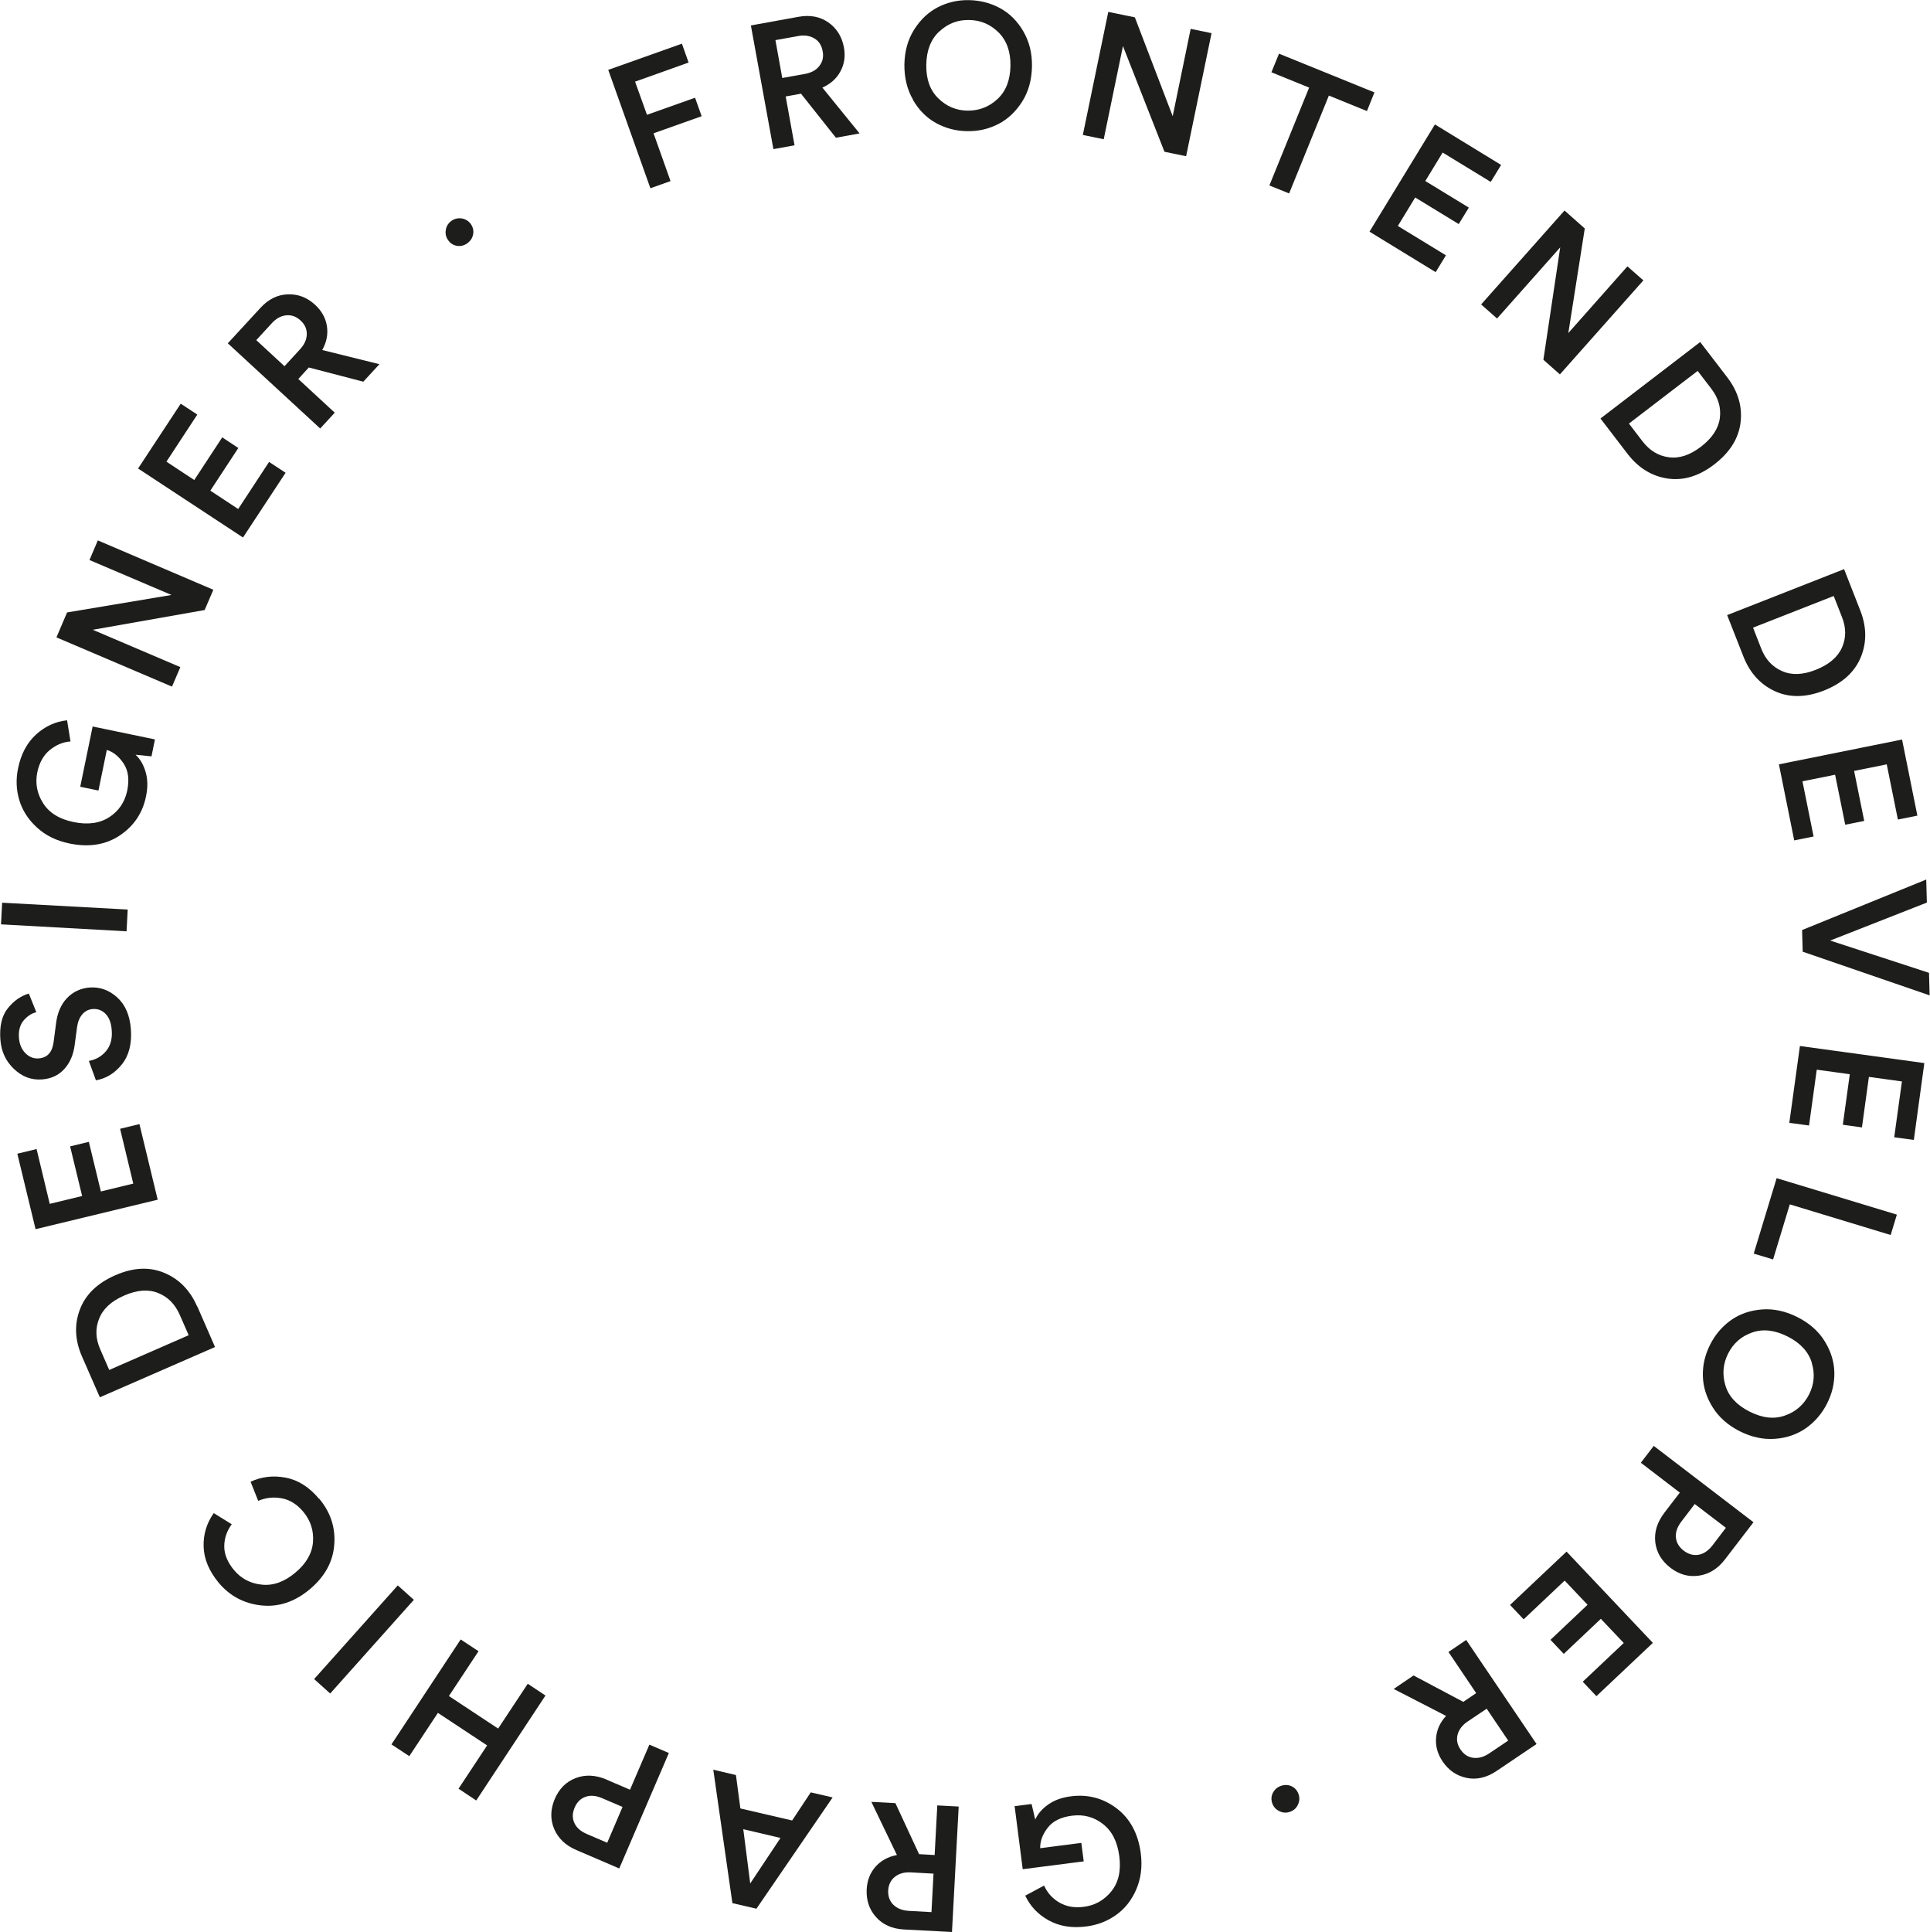
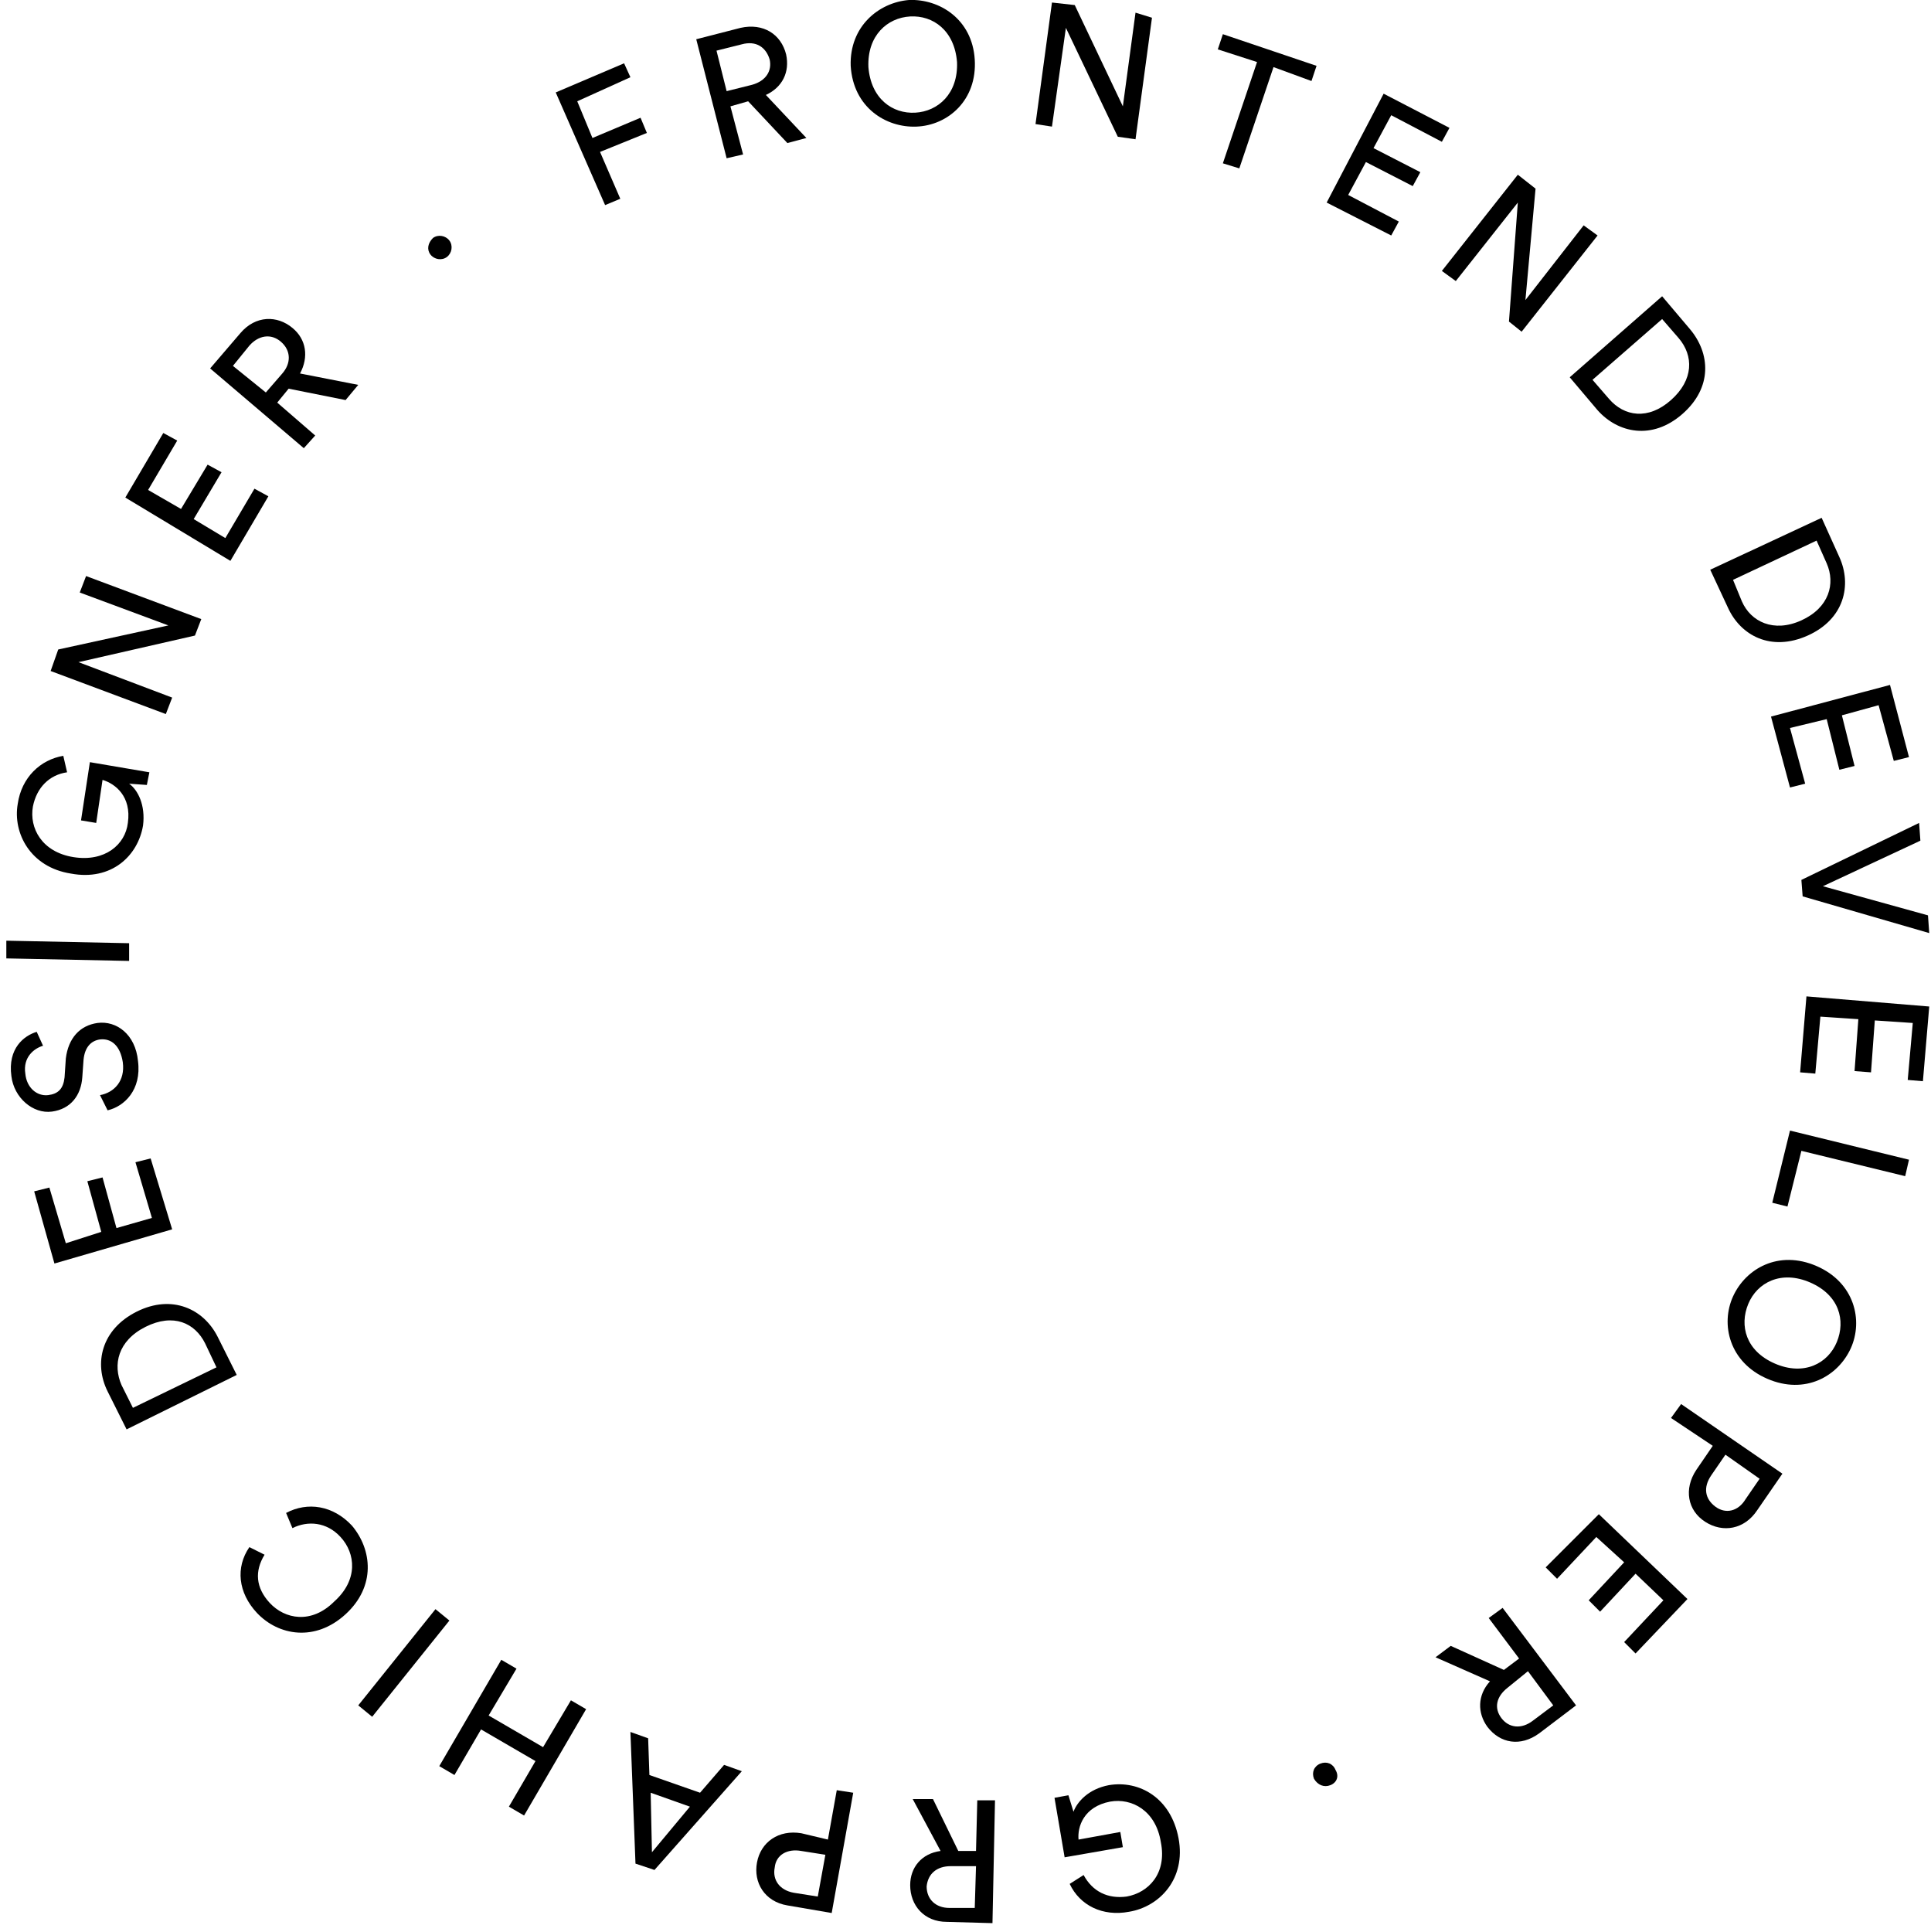
- <svg xmlns="http://www.w3.org/2000/svg" id="Lager_1" data-name="Lager 1" viewBox="0 0 152.47 152.62">
-   <defs>
-     <style>
-       .cls-1 {
-         fill: #1d1d1b;
-       }
-     </style>
-   </defs>
-   <path class="cls-1" d="M52.97,14.31l-1.58,.56-3.33-9.35,5.82-2.07,.53,1.49-4.23,1.51,.94,2.62,3.8-1.35,.52,1.46-3.8,1.35,1.34,3.77Z" />
-   <path class="cls-1" d="M66.05,10.88l-2.76-3.48-1.21,.22,.7,3.86-1.67,.3-1.78-9.77,3.75-.68c.92-.17,1.71-.02,2.37,.44,.66,.46,1.07,1.12,1.23,1.96,.13,.7,.04,1.33-.27,1.9-.3,.57-.78,1-1.43,1.29l2.94,3.62-1.87,.34Zm-4.23-4.72l1.78-.32c.5-.09,.89-.3,1.14-.63,.26-.33,.35-.71,.26-1.17-.08-.46-.3-.8-.66-1.01s-.79-.28-1.29-.18l-1.78,.32,.54,2.99Z" />
-   <path class="cls-1" d="M72.14,7.87c-.47-.81-.69-1.74-.68-2.78,.02-1.04,.27-1.96,.77-2.75s1.12-1.38,1.88-1.77c.76-.39,1.59-.58,2.47-.56s1.7,.23,2.45,.64c.75,.41,1.36,1.02,1.83,1.83,.47,.81,.7,1.73,.68,2.78-.02,1.05-.27,1.97-.77,2.76-.5,.79-1.13,1.39-1.89,1.78-.76,.39-1.59,.58-2.47,.56-.89-.01-1.7-.23-2.45-.64-.75-.41-1.36-1.03-1.83-1.84Zm2.07-5.38c-.66,.62-1,1.49-1.02,2.62-.02,1.13,.29,2.01,.94,2.65s1.42,.97,2.32,.98c.9,.01,1.69-.29,2.36-.91,.67-.62,1.01-1.49,1.03-2.62,.02-1.13-.3-2.01-.94-2.65-.65-.64-1.42-.97-2.33-.98-.91-.02-1.69,.29-2.35,.91Z" />
-   <path class="cls-1" d="M93.72,12.34l-1.71-.35-3.28-8.35-1.52,7.36-1.65-.34,2.01-9.72,2.1,.43,2.99,7.81,1.42-6.9,1.65,.34-2.01,9.72Z" />
-   <path class="cls-1" d="M108,8.77l-3-1.22-3.14,7.73-1.56-.63,3.14-7.73-2.98-1.21,.6-1.47,7.54,3.06-.59,1.47Z" />
-   <path class="cls-1" d="M113.44,21.5l-5.23-3.2,5.17-8.47,5.23,3.2-.82,1.34-3.8-2.32-1.37,2.25,3.44,2.1-.8,1.3-3.44-2.1-1.37,2.25,3.8,2.32-.82,1.34Z" />
-   <path class="cls-1" d="M123.26,29.58l-1.31-1.16,1.33-8.88-4.99,5.62-1.26-1.11,6.59-7.42,1.6,1.42-1.3,8.26,4.67-5.27,1.26,1.11-6.59,7.42Z" />
-   <path class="cls-1" d="M128.59,35.84l-2.13-2.78,7.88-6.04,2.14,2.79c.85,1.11,1.2,2.3,1.05,3.56-.15,1.26-.84,2.36-2.07,3.31-1.22,.94-2.46,1.31-3.71,1.12-1.25-.19-2.3-.84-3.16-1.96Zm.12-2.38l1.07,1.4c.56,.73,1.25,1.15,2.07,1.26,.82,.12,1.67-.16,2.55-.83,.88-.68,1.38-1.43,1.49-2.25,.11-.83-.11-1.6-.67-2.33l-1.08-1.41-5.43,4.16Z" />
-   <path class="cls-1" d="M137.75,51.85l-1.28-3.26,9.24-3.63,1.28,3.27c.51,1.3,.52,2.54,.03,3.71s-1.46,2.04-2.9,2.61c-1.43,.56-2.73,.58-3.88,.05-1.15-.53-1.98-1.45-2.49-2.75Zm.77-2.26l.64,1.64c.33,.85,.88,1.45,1.64,1.78,.76,.34,1.65,.31,2.68-.1,1.03-.41,1.72-.99,2.06-1.75,.34-.76,.34-1.57,0-2.42l-.65-1.66-6.37,2.5Z" />
-   <path class="cls-1" d="M141.77,66.39l-1.21-6.01,9.73-1.96,1.21,6.01-1.54,.31-.88-4.36-2.58,.52,.8,3.95-1.5,.3-.8-3.95-2.58,.52,.88,4.36-1.54,.31Z" />
-   <path class="cls-1" d="M144.61,74.3l7.81,2.55,.05,1.78-10.03-3.45-.05-1.71,9.81-3.99,.05,1.82-7.64,3Z" />
-   <path class="cls-1" d="M141.38,88.71l.84-6.08,9.83,1.35-.83,6.07-1.55-.21,.61-4.41-2.61-.36-.55,3.99-1.51-.21,.55-3.99-2.61-.36-.61,4.41-1.55-.21Z" />
-   <path class="cls-1" d="M138.57,99.03l1.81-5.96,9.5,2.88-.49,1.61-7.97-2.42-1.32,4.35-1.53-.46Z" />
-   <path class="cls-1" d="M139.23,103.44c.93-.07,1.87,.14,2.8,.61s1.65,1.1,2.14,1.89c.49,.79,.75,1.61,.77,2.47,.02,.86-.18,1.68-.58,2.47-.4,.79-.95,1.43-1.65,1.93-.7,.49-1.51,.78-2.45,.85-.93,.07-1.86-.13-2.8-.6-.93-.47-1.65-1.11-2.14-1.9-.5-.8-.75-1.62-.77-2.48-.02-.86,.18-1.68,.58-2.47,.4-.79,.95-1.43,1.65-1.93,.7-.49,1.52-.77,2.45-.84Zm3.93,4.21c-.27-.87-.9-1.56-1.91-2.07-1.01-.51-1.94-.62-2.8-.32s-1.49,.85-1.9,1.66-.48,1.65-.22,2.52c.26,.87,.9,1.56,1.91,2.07,1.01,.51,1.94,.62,2.8,.31,.86-.3,1.49-.86,1.9-1.66,.41-.81,.48-1.65,.21-2.51Z" />
-   <path class="cls-1" d="M131.51,119.5l1.22-1.59-3.08-2.36,1.02-1.33,7.88,6.03-2.24,2.92c-.57,.75-1.26,1.18-2.07,1.3-.81,.12-1.56-.09-2.25-.62-.7-.54-1.1-1.21-1.2-2.02-.09-.81,.15-1.58,.72-2.33Zm2.4-.69l-1.06,1.39c-.32,.42-.47,.84-.43,1.25s.24,.75,.61,1.04c.38,.29,.77,.4,1.18,.33,.41-.07,.77-.32,1.1-.74l1.06-1.39-2.45-1.87Z" />
-   <path class="cls-1" d="M119.32,126.78l4.46-4.21,6.82,7.21-4.46,4.21-1.08-1.14,3.24-3.06-1.81-1.91-2.93,2.77-1.05-1.11,2.93-2.77-1.81-1.91-3.24,3.06-1.08-1.14Z" />
-   <path class="cls-1" d="M111.7,132.36l3.92,2.08,1.02-.69-2.19-3.25,1.4-.95,5.56,8.22-3.16,2.13c-.77,.52-1.56,.71-2.35,.55-.79-.16-1.43-.59-1.91-1.3-.4-.59-.57-1.2-.52-1.85s.31-1.23,.79-1.75l-4.14-2.13,1.58-1.07Zm5.77,2.62l-1.5,1.01c-.43,.29-.69,.63-.8,1.04-.1,.4-.03,.79,.23,1.17,.26,.39,.6,.61,1.01,.66,.41,.05,.83-.06,1.26-.35l1.5-1.01-1.7-2.52Z" />
-   <path class="cls-1" d="M102.59,141.7c.11,.28,.1,.56-.02,.83-.12,.28-.32,.47-.6,.58-.29,.11-.57,.11-.85-.02s-.47-.32-.58-.6c-.11-.29-.1-.57,.02-.83,.13-.27,.33-.46,.62-.57,.29-.11,.57-.11,.84,0,.27,.12,.46,.32,.57,.6Z" />
-   <path class="cls-1" d="M80.16,142.68l1.35-.17,.29,1.23c.19-.44,.52-.83,1.01-1.18s1.09-.57,1.82-.66c1.34-.17,2.54,.15,3.61,.96,1.06,.81,1.7,2,1.9,3.56,.13,1.04,.01,1.98-.36,2.84s-.91,1.53-1.6,2.02c-.69,.49-1.47,.79-2.34,.9-1.14,.15-2.13-.01-2.98-.48-.85-.47-1.46-1.12-1.85-1.95l1.49-.8c.25,.57,.65,1.02,1.2,1.34,.55,.32,1.19,.44,1.94,.34,.88-.11,1.6-.52,2.17-1.22,.57-.7,.78-1.63,.63-2.78-.15-1.14-.57-1.98-1.29-2.54s-1.52-.77-2.43-.66c-.89,.11-1.54,.43-1.94,.96-.41,.53-.6,1.06-.59,1.61l3.25-.42,.19,1.46-4.82,.62-.64-4.98Z" />
-   <path class="cls-1" d="M70.75,142.44l1.87,4.03,1.23,.07,.21-3.92,1.69,.09-.53,9.91-3.8-.2c-.93-.05-1.67-.38-2.2-.98-.54-.6-.78-1.33-.74-2.19,.04-.71,.27-1.3,.7-1.79,.43-.48,.99-.79,1.69-.92l-2.02-4.2,1.9,.1Zm3.02,5.57l-1.8-.1c-.51-.03-.93,.09-1.26,.35-.33,.26-.5,.62-.53,1.07-.02,.47,.11,.84,.41,1.14,.3,.29,.7,.45,1.21,.48l1.8,.1,.16-3.03Z" />
-   <path class="cls-1" d="M58.15,140.22l.35,2.64,4.09,.95,1.47-2.22,1.73,.4-6.02,8.79-1.9-.44-1.51-10.54,1.79,.42Zm1.12,8.58l2.4-3.61-2.94-.69,.55,4.3Z" />
-   <path class="cls-1" d="M47.94,140.59l1.84,.79,1.53-3.56,1.54,.66-3.92,9.12-3.38-1.45c-.87-.37-1.45-.93-1.77-1.69-.31-.75-.29-1.53,.05-2.34,.35-.82,.9-1.37,1.66-1.66,.76-.29,1.57-.25,2.44,.12Zm1.25,2.15l-1.61-.69c-.49-.21-.93-.25-1.31-.11-.39,.13-.67,.41-.86,.84-.19,.44-.2,.84-.03,1.22,.17,.38,.5,.67,.99,.88l1.61,.69,1.21-2.83Z" />
-   <path class="cls-1" d="M36.4,129.51l1.41,.93-2.34,3.54,3.89,2.57,2.34-3.54,1.4,.93-5.47,8.29-1.4-.93,2.26-3.42-3.89-2.57-2.26,3.42-1.41-.93,5.47-8.29Z" />
-   <path class="cls-1" d="M31.43,125.24l1.27,1.14-6.61,7.4-1.27-1.14,6.61-7.4Z" />
-   <path class="cls-1" d="M25.23,118.4c.89,1.07,1.29,2.28,1.18,3.63-.1,1.35-.75,2.53-1.95,3.53-1.19,.99-2.47,1.41-3.83,1.26-1.36-.15-2.48-.75-3.35-1.79-.76-.92-1.16-1.87-1.19-2.85-.03-.98,.24-1.86,.8-2.65l1.42,.88c-.39,.53-.59,1.12-.59,1.75,0,.63,.26,1.25,.76,1.86,.57,.68,1.3,1.07,2.2,1.16,.9,.1,1.79-.22,2.66-.95,.85-.71,1.32-1.52,1.39-2.41s-.18-1.69-.76-2.39c-.5-.6-1.07-.95-1.71-1.07-.65-.12-1.26-.05-1.86,.2l-.6-1.51c.87-.4,1.79-.51,2.78-.32,.99,.19,1.86,.75,2.63,1.67Z" />
-   <path class="cls-1" d="M15.59,103.2l1.4,3.21-9.1,3.97-1.41-3.22c-.56-1.28-.62-2.52-.17-3.71,.45-1.19,1.38-2.09,2.8-2.71,1.41-.62,2.7-.68,3.87-.19s2.04,1.37,2.6,2.66Zm-.68,2.28l-.71-1.62c-.37-.84-.93-1.41-1.71-1.72-.77-.31-1.66-.24-2.67,.2-1.02,.44-1.68,1.05-1.99,1.83-.31,.78-.28,1.58,.09,2.42l.71,1.63,6.27-2.74Z" />
-   <path class="cls-1" d="M11.02,88.81l1.44,5.96-9.65,2.33-1.44-5.96,1.52-.37,1.04,4.33,2.56-.62-.95-3.92,1.48-.36,.95,3.92,2.56-.62-1.04-4.33,1.52-.37Z" />
-   <path class="cls-1" d="M2.28,78.49l.59,1.47c-.38,.09-.71,.31-1,.65-.29,.34-.42,.81-.37,1.4,.04,.49,.21,.89,.51,1.19,.3,.3,.65,.44,1.04,.41,.68-.05,1.07-.47,1.18-1.25l.19-1.45c.1-.87,.39-1.56,.87-2.06,.48-.5,1.07-.78,1.78-.84,.82-.06,1.55,.2,2.19,.78,.64,.58,1,1.42,1.08,2.5,.09,1.16-.15,2.09-.71,2.79s-1.24,1.12-2.05,1.26l-.56-1.53c.55-.1,1.01-.36,1.36-.78,.35-.42,.5-.96,.45-1.63-.04-.58-.2-1.01-.48-1.3-.28-.29-.62-.42-1.02-.39-.33,.02-.6,.16-.82,.41-.22,.25-.36,.59-.42,1.01l-.19,1.42c-.1,.78-.38,1.42-.83,1.91-.45,.49-1.04,.76-1.76,.81-.83,.06-1.56-.21-2.21-.83-.65-.62-1-1.38-1.07-2.31-.08-1.05,.11-1.88,.58-2.47s1.03-.99,1.69-1.18Z" />
-   <path class="cls-1" d="M10.09,71.86l-.09,1.71L.08,73.02l.09-1.71,9.91,.54Z" />
-   <path class="cls-1" d="M12.24,58.42l-.27,1.33-1.26-.13c.35,.32,.62,.77,.79,1.34s.19,1.22,.04,1.94c-.27,1.33-.97,2.36-2.08,3.1-1.11,.74-2.44,.95-3.98,.63-1.02-.21-1.88-.63-2.57-1.27-.69-.63-1.15-1.36-1.39-2.17s-.27-1.65-.09-2.51c.23-1.12,.71-2.01,1.42-2.66,.72-.65,1.53-1.02,2.45-1.12l.27,1.67c-.62,.05-1.17,.29-1.66,.7-.49,.41-.8,.99-.96,1.72-.18,.87-.03,1.69,.45,2.45,.48,.77,1.29,1.27,2.42,1.5,1.12,.23,2.06,.1,2.82-.39,.75-.49,1.22-1.19,1.41-2.08,.18-.88,.09-1.59-.28-2.15-.37-.56-.81-.92-1.33-1.08l-.66,3.21-1.44-.3,.98-4.76,4.92,1.02Z" />
-   <path class="cls-1" d="M16.86,46.58l-.69,1.61-8.84,1.56,6.92,2.95-.66,1.54-9.13-3.89,.84-1.97,8.25-1.38-6.48-2.76,.66-1.55,9.13,3.9Z" />
-   <path class="cls-1" d="M22.57,37.34l-3.37,5.12-8.29-5.45,3.37-5.12,1.31,.86-2.44,3.72,2.2,1.45,2.21-3.37,1.27,.84-2.21,3.37,2.2,1.45,2.44-3.72,1.31,.86Z" />
-   <path class="cls-1" d="M28.7,30.15l-4.3-1.12-.83,.91,2.88,2.66-1.15,1.25-7.3-6.73,2.58-2.8c.63-.69,1.35-1.04,2.16-1.07,.81-.03,1.53,.25,2.16,.83,.52,.48,.83,1.04,.93,1.68,.1,.64-.02,1.27-.37,1.89l4.52,1.12-1.29,1.4Zm-6.22-1.22l1.22-1.33c.35-.38,.53-.77,.54-1.19s-.15-.78-.49-1.09c-.34-.32-.72-.45-1.14-.41-.41,.04-.8,.25-1.14,.63l-1.22,1.33,2.23,2.06Z" />
-   <path class="cls-1" d="M35.4,18.96c-.17-.25-.23-.52-.17-.82,.05-.3,.21-.53,.45-.7,.25-.17,.53-.23,.83-.18,.3,.06,.53,.21,.7,.45,.17,.25,.23,.53,.17,.82-.06,.29-.22,.52-.47,.7-.25,.17-.52,.24-.81,.19s-.52-.2-.7-.46Z" />
+ <svg xmlns="http://www.w3.org/2000/svg" version="1.1" id="Lager_1" x="0px" y="0px" viewBox="0 0 152.5 152.6" style="enable-background:new 0 0 152.5 152.6;" xml:space="preserve">
+   <g>
+     <path d="M47.8,16.2l-3.9-8.9L49.3,5l0.5,1.1L45.6,8l1.2,2.9l3.8-1.6l0.5,1.2L47.4,12l1.6,3.7L47.8,16.2z" />
+     <path d="M59.1,8l-1.4,0.4l1,3.8l-1.3,0.3L55,3.1l3.5-0.9c1.8-0.4,3.2,0.5,3.6,2.1c0.3,1.4-0.3,2.6-1.6,3.2l3.2,3.4l-1.5,0.4L59.1,8   z M59.4,6.7c1.1-0.3,1.6-1.1,1.4-2c-0.3-1-1.1-1.5-2.2-1.2l-2,0.5l0.8,3.2L59.4,6.7z" />
+     <path d="M71.8,0c2.4-0.1,5,1.5,5.2,4.7s-2.1,5.2-4.6,5.3c-2.4,0.1-5-1.5-5.2-4.8C67.1,2.1,69.4,0.2,71.8,0z M72.3,8.9   c1.8-0.1,3.4-1.5,3.3-4c-0.2-2.5-1.9-3.7-3.7-3.6c-1.8,0.1-3.4,1.5-3.3,4C68.8,7.8,70.5,9,72.3,8.9z" />
+     <path d="M88.3,10.8l-4.1-8.6L83.1,10l-1.3-0.2l1.3-9.6l1.8,0.2l3.8,8l1-7.4L91,1.4L89.7,11L88.3,10.8z" />
+     <path d="M100.6,5.3l-2.7,8l-1.3-0.4l2.7-8l-3.1-1l0.4-1.2l7.4,2.5l-0.4,1.2L100.6,5.3z" />
+     <path d="M104.8,16l4.5-8.6l5.2,2.7l-0.6,1.1l-4-2.1l-1.4,2.6l3.7,1.9l-0.6,1.1l-3.7-1.9l-1.4,2.6l4,2.1l-0.6,1.1L104.8,16z" />
+     <path d="M119.2,25.4l0.7-9.4l-4.9,6.2l-1.1-0.8l6-7.6l1.4,1.1l-0.8,8.8l4.6-5.9l1.1,0.8l-6,7.6L119.2,25.4z" />
+     <path d="M124,29.8l7.3-6.4l2.2,2.6c1.6,1.9,1.8,4.6-0.6,6.7c-2.4,2.1-5.1,1.5-6.7-0.3L124,29.8z M127.1,31.5   c1.2,1.4,3.1,1.7,4.9,0.1c1.8-1.6,1.8-3.5,0.6-4.9l-1.3-1.5l-5.5,4.8L127.1,31.5z" />
+     <path d="M135.1,45l8.8-4.1l1.4,3.1c1,2.2,0.4,4.9-2.5,6.2c-2.9,1.3-5.3,0-6.3-2.2L135.1,45z M137.6,47.5c0.7,1.6,2.5,2.5,4.7,1.5   c2.2-1,2.7-2.9,2-4.5l-0.8-1.8l-6.6,3.1L137.6,47.5z" />
+     <path d="M139.9,56.6l9.4-2.5l1.5,5.7l-1.2,0.3l-1.2-4.4l-2.9,0.8l1,4l-1.2,0.3l-1-4l-2.9,0.7l1.2,4.4l-1.2,0.3L139.9,56.6z" />
+     <path d="M152.3,72.3l0.1,1.4l-10-2.9l-0.1-1.3l9.3-4.5l0.1,1.4l-7.7,3.6L152.3,72.3z" />
+     <path d="M142.7,78.7l9.7,0.8l-0.5,5.9l-1.2-0.1l0.4-4.5l-3-0.2l-0.3,4.1l-1.3-0.1l0.3-4.1l-3-0.2l-0.4,4.5l-1.2-0.1L142.7,78.7z" />
+     <path d="M141.4,89.3l9.4,2.3l-0.3,1.3l-8.2-2l-1.1,4.4L140,95L141.4,89.3z" />
+     <path d="M146.2,106.5c-1,2.2-3.6,3.7-6.6,2.4c-3-1.3-3.7-4.3-2.7-6.5c1-2.2,3.6-3.7,6.6-2.4C146.5,101.3,147.2,104.3,146.2,106.5z    M138.1,103c-0.7,1.7-0.2,3.7,2.1,4.7c2.3,1,4.2,0,4.9-1.7c0.7-1.7,0.2-3.7-2.1-4.7C140.7,100.3,138.8,101.3,138.1,103z" />
+     <path d="M135.3,114.2l-3.3-2.2l0.8-1.1l8,5.5l-2,2.9c-1,1.5-2.7,1.8-4.1,0.9c-1.4-0.9-1.7-2.6-0.7-4.1L135.3,114.2z M135.2,116.5   c-0.7,1-0.5,1.9,0.3,2.5c0.8,0.6,1.8,0.4,2.4-0.6l1.1-1.6l-2.7-1.9L135.2,116.5z" />
+     <path d="M126.3,119.6l7,6.7l-4.1,4.3l-0.9-0.9l3.1-3.3l-2.2-2.1l-2.8,3l-0.9-0.9l2.8-3l-2.2-2l-3.1,3.3l-0.9-0.9L126.3,119.6z" />
+     <path d="M118.8,131.9l1.2-0.9l-2.4-3.2l1.1-0.8l5.8,7.7l-2.9,2.2c-1.5,1.1-3.1,0.8-4.1-0.5c-0.8-1.1-0.8-2.5,0.2-3.6l-4.3-1.9   l1.2-0.9L118.8,131.9z M119.1,133.3c-0.9,0.7-1.1,1.6-0.5,2.4c0.6,0.8,1.6,0.9,2.5,0.2l1.6-1.2l-2-2.7L119.1,133.3z" />
+     <path d="M105.1,141c-0.5,0.2-1,0-1.3-0.5c-0.2-0.5,0-1,0.5-1.2c0.5-0.2,1,0,1.2,0.5C105.8,140.3,105.6,140.8,105.1,141z" />
+     <path d="M84.4,141.8l0.4,1.3c0.3-0.8,1.2-1.8,2.8-2.1c2.4-0.4,4.9,1,5.5,4.2c0.6,3.2-1.5,5.4-3.9,5.8c-2.1,0.4-3.9-0.5-4.7-2.2   l1.1-0.7c0.7,1.3,1.9,1.9,3.4,1.7c1.7-0.3,3.2-1.8,2.7-4.3c-0.4-2.5-2.3-3.5-4-3.2c-2.1,0.4-2.6,2-2.5,3l3.3-0.6l0.2,1.2l-4.6,0.8   l-0.8-4.7L84.4,141.8z" />
+     <path d="M75.7,146.2l1.4,0l0.1-4l1.4,0l-0.2,9.7l-3.6-0.1c-1.8,0-2.9-1.3-2.9-2.9c0-1.4,0.9-2.5,2.4-2.7l-2.2-4.1l1.6,0L75.7,146.2   z M75.1,147.4c-1.1,0-1.8,0.6-1.9,1.6c0,1,0.7,1.7,1.8,1.7l2,0l0.1-3.3L75.1,147.4z" />
+     <path d="M65.4,145.3l0.7-3.9l1.3,0.2l-1.7,9.5l-3.5-0.6c-1.8-0.3-2.7-1.8-2.4-3.4c0.3-1.6,1.7-2.6,3.5-2.3L65.4,145.3z M63.3,146.2   c-1.1-0.2-2,0.3-2.1,1.3c-0.2,1,0.4,1.8,1.5,2l1.9,0.3l0.6-3.3L63.3,146.2z" />
+     <path d="M51.3,140.2l4,1.4l1.9-2.2l1.4,0.5l-6.9,7.8l-1.5-0.5l-0.4-10.4l1.4,0.5L51.3,140.2z M54.5,142.7l-3.1-1.1l0.1,4.7   L54.5,142.7z" />
+     <path d="M40.8,131.8l-2.2,3.7l4.3,2.5l2.2-3.7l1.2,0.7l-4.9,8.4l-1.2-0.7l2.1-3.6l-4.3-2.5l-2.1,3.6l-1.2-0.7l4.9-8.4L40.8,131.8z" />
+     <path d="M35.5,128l-6.1,7.6l-1.1-0.9l6.1-7.6L35.5,128z" />
+     <path d="M27.3,127.5c-2.4,2.2-5.3,1.7-7-0.1c-1.5-1.6-1.7-3.6-0.6-5.2l1.2,0.6c-0.8,1.3-0.7,2.6,0.4,3.8c1.2,1.3,3.3,1.7,5.1-0.1   c1.9-1.7,1.7-3.8,0.5-5.1c-1.1-1.2-2.6-1.3-3.8-0.7l-0.5-1.2c1.7-0.9,3.7-0.6,5.2,1C29.4,122.4,29.7,125.3,27.3,127.5z" />
+     <path d="M18.7,108.6l-8.7,4.3l-1.5-3c-1.1-2.2-0.5-4.9,2.3-6.3c2.8-1.4,5.3-0.2,6.4,2L18.7,108.6z M16.2,106.1   c-0.8-1.6-2.5-2.4-4.7-1.3c-2.2,1.1-2.6,3-1.9,4.6l0.9,1.8l6.6-3.2L16.2,106.1z" />
+     <path d="M13.6,97.1l-9.3,2.7l-1.6-5.7l1.2-0.3l1.3,4.4L8,97.3l-1.1-4L8.1,93l1.1,4l2.8-0.8l-1.3-4.4l1.2-0.3L13.6,97.1z" />
+     <path d="M3.4,82.6c-0.7,0.2-1.6,0.9-1.4,2.2c0.1,1.1,0.9,1.8,1.8,1.7C4.6,86.4,5,86,5.1,85.1l0.1-1.5C5.4,82,6.3,81,7.7,80.8   c1.5-0.2,3,0.9,3.2,3c0.3,2.3-1.1,3.6-2.4,3.9l-0.6-1.2c1.1-0.2,2-1.1,1.8-2.6c-0.2-1.3-0.9-1.9-1.8-1.8c-0.7,0.1-1.2,0.6-1.3,1.6   l-0.1,1.4c-0.1,1.4-0.9,2.5-2.4,2.7c-1.5,0.2-3-1.1-3.2-2.8c-0.3-2.2,1-3.2,2-3.5L3.4,82.6z" />
+     <path d="M10.2,75.9l-9.7-0.2l0-1.4l9.7,0.2L10.2,75.9z" />
+     <path d="M11.6,62l-1.4-0.1c0.7,0.5,1.3,1.7,1.1,3.3c-0.4,2.4-2.5,4.4-5.7,3.8c-3.2-0.5-4.6-3.2-4.2-5.5c0.3-2.1,1.8-3.5,3.6-3.8   l0.3,1.3c-1.4,0.2-2.4,1.2-2.7,2.7c-0.3,1.7,0.7,3.6,3.2,4c2.5,0.4,4.1-1,4.3-2.7c0.3-2.1-1-3.1-2-3.4L7.6,65l-1.2-0.2l0.7-4.6   l4.7,0.8L11.6,62z" />
+     <path d="M15.4,50.2l-9.2,2.1l7.4,2.8l-0.5,1.3L4,53l0.6-1.7l8.7-1.9l-7-2.6l0.5-1.3l9.1,3.4L15.4,50.2z" />
+     <path d="M18.2,44.3l-8.3-5l3-5.1l1.1,0.6l-2.3,3.9l2.6,1.5l2.1-3.5l1.1,0.6L15.3,41l2.5,1.5l2.3-3.9l1.1,0.6L18.2,44.3z" />
+     <path d="M22.8,30.7l-0.9,1.1l3,2.6l-0.9,1l-7.4-6.3l2.4-2.8c1.2-1.4,2.9-1.4,4.1-0.4c1.1,0.9,1.3,2.3,0.6,3.6l4.6,0.9l-1,1.2   L22.8,30.7z M22.3,29.5c0.7-0.8,0.7-1.8-0.1-2.5c-0.8-0.7-1.8-0.5-2.5,0.3l-1.3,1.6L21,31L22.3,29.5z" />
+     <path d="M34.2,18.8c0.4-0.3,1-0.2,1.3,0.2c0.3,0.4,0.2,1-0.2,1.3c-0.4,0.3-1,0.2-1.3-0.2C33.7,19.7,33.8,19.2,34.2,18.8z" />
+   </g>
</svg>
